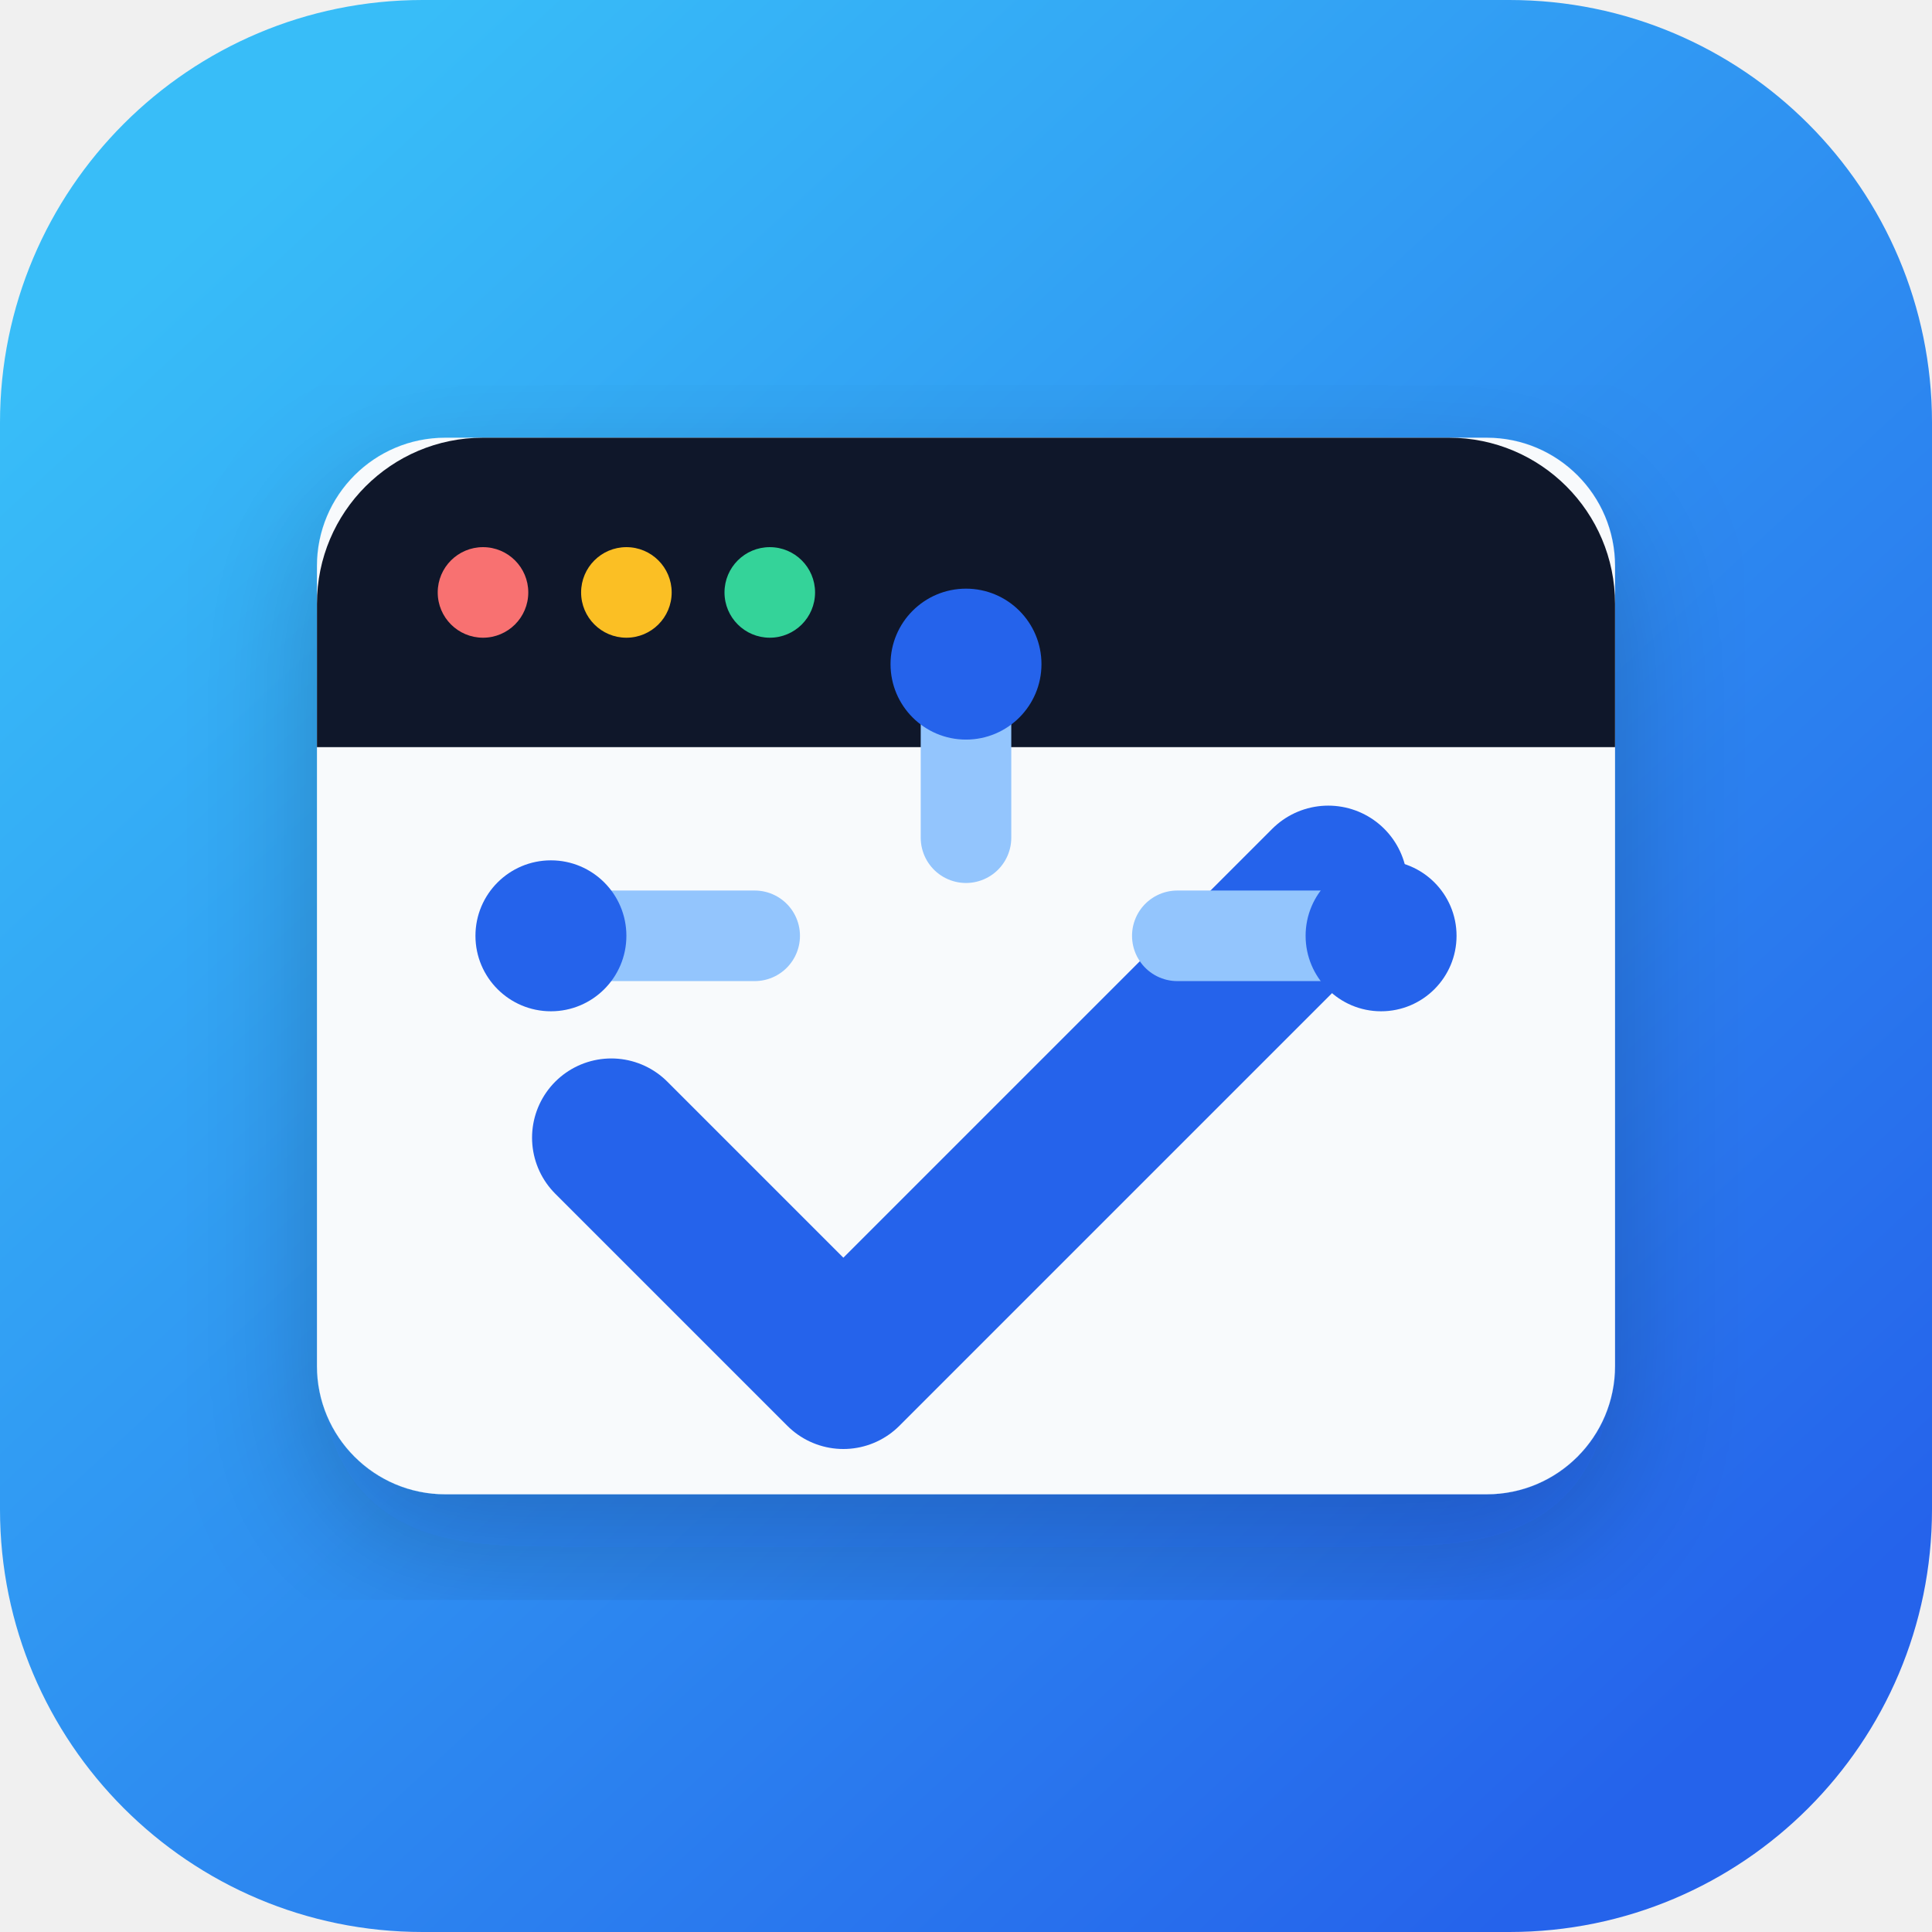
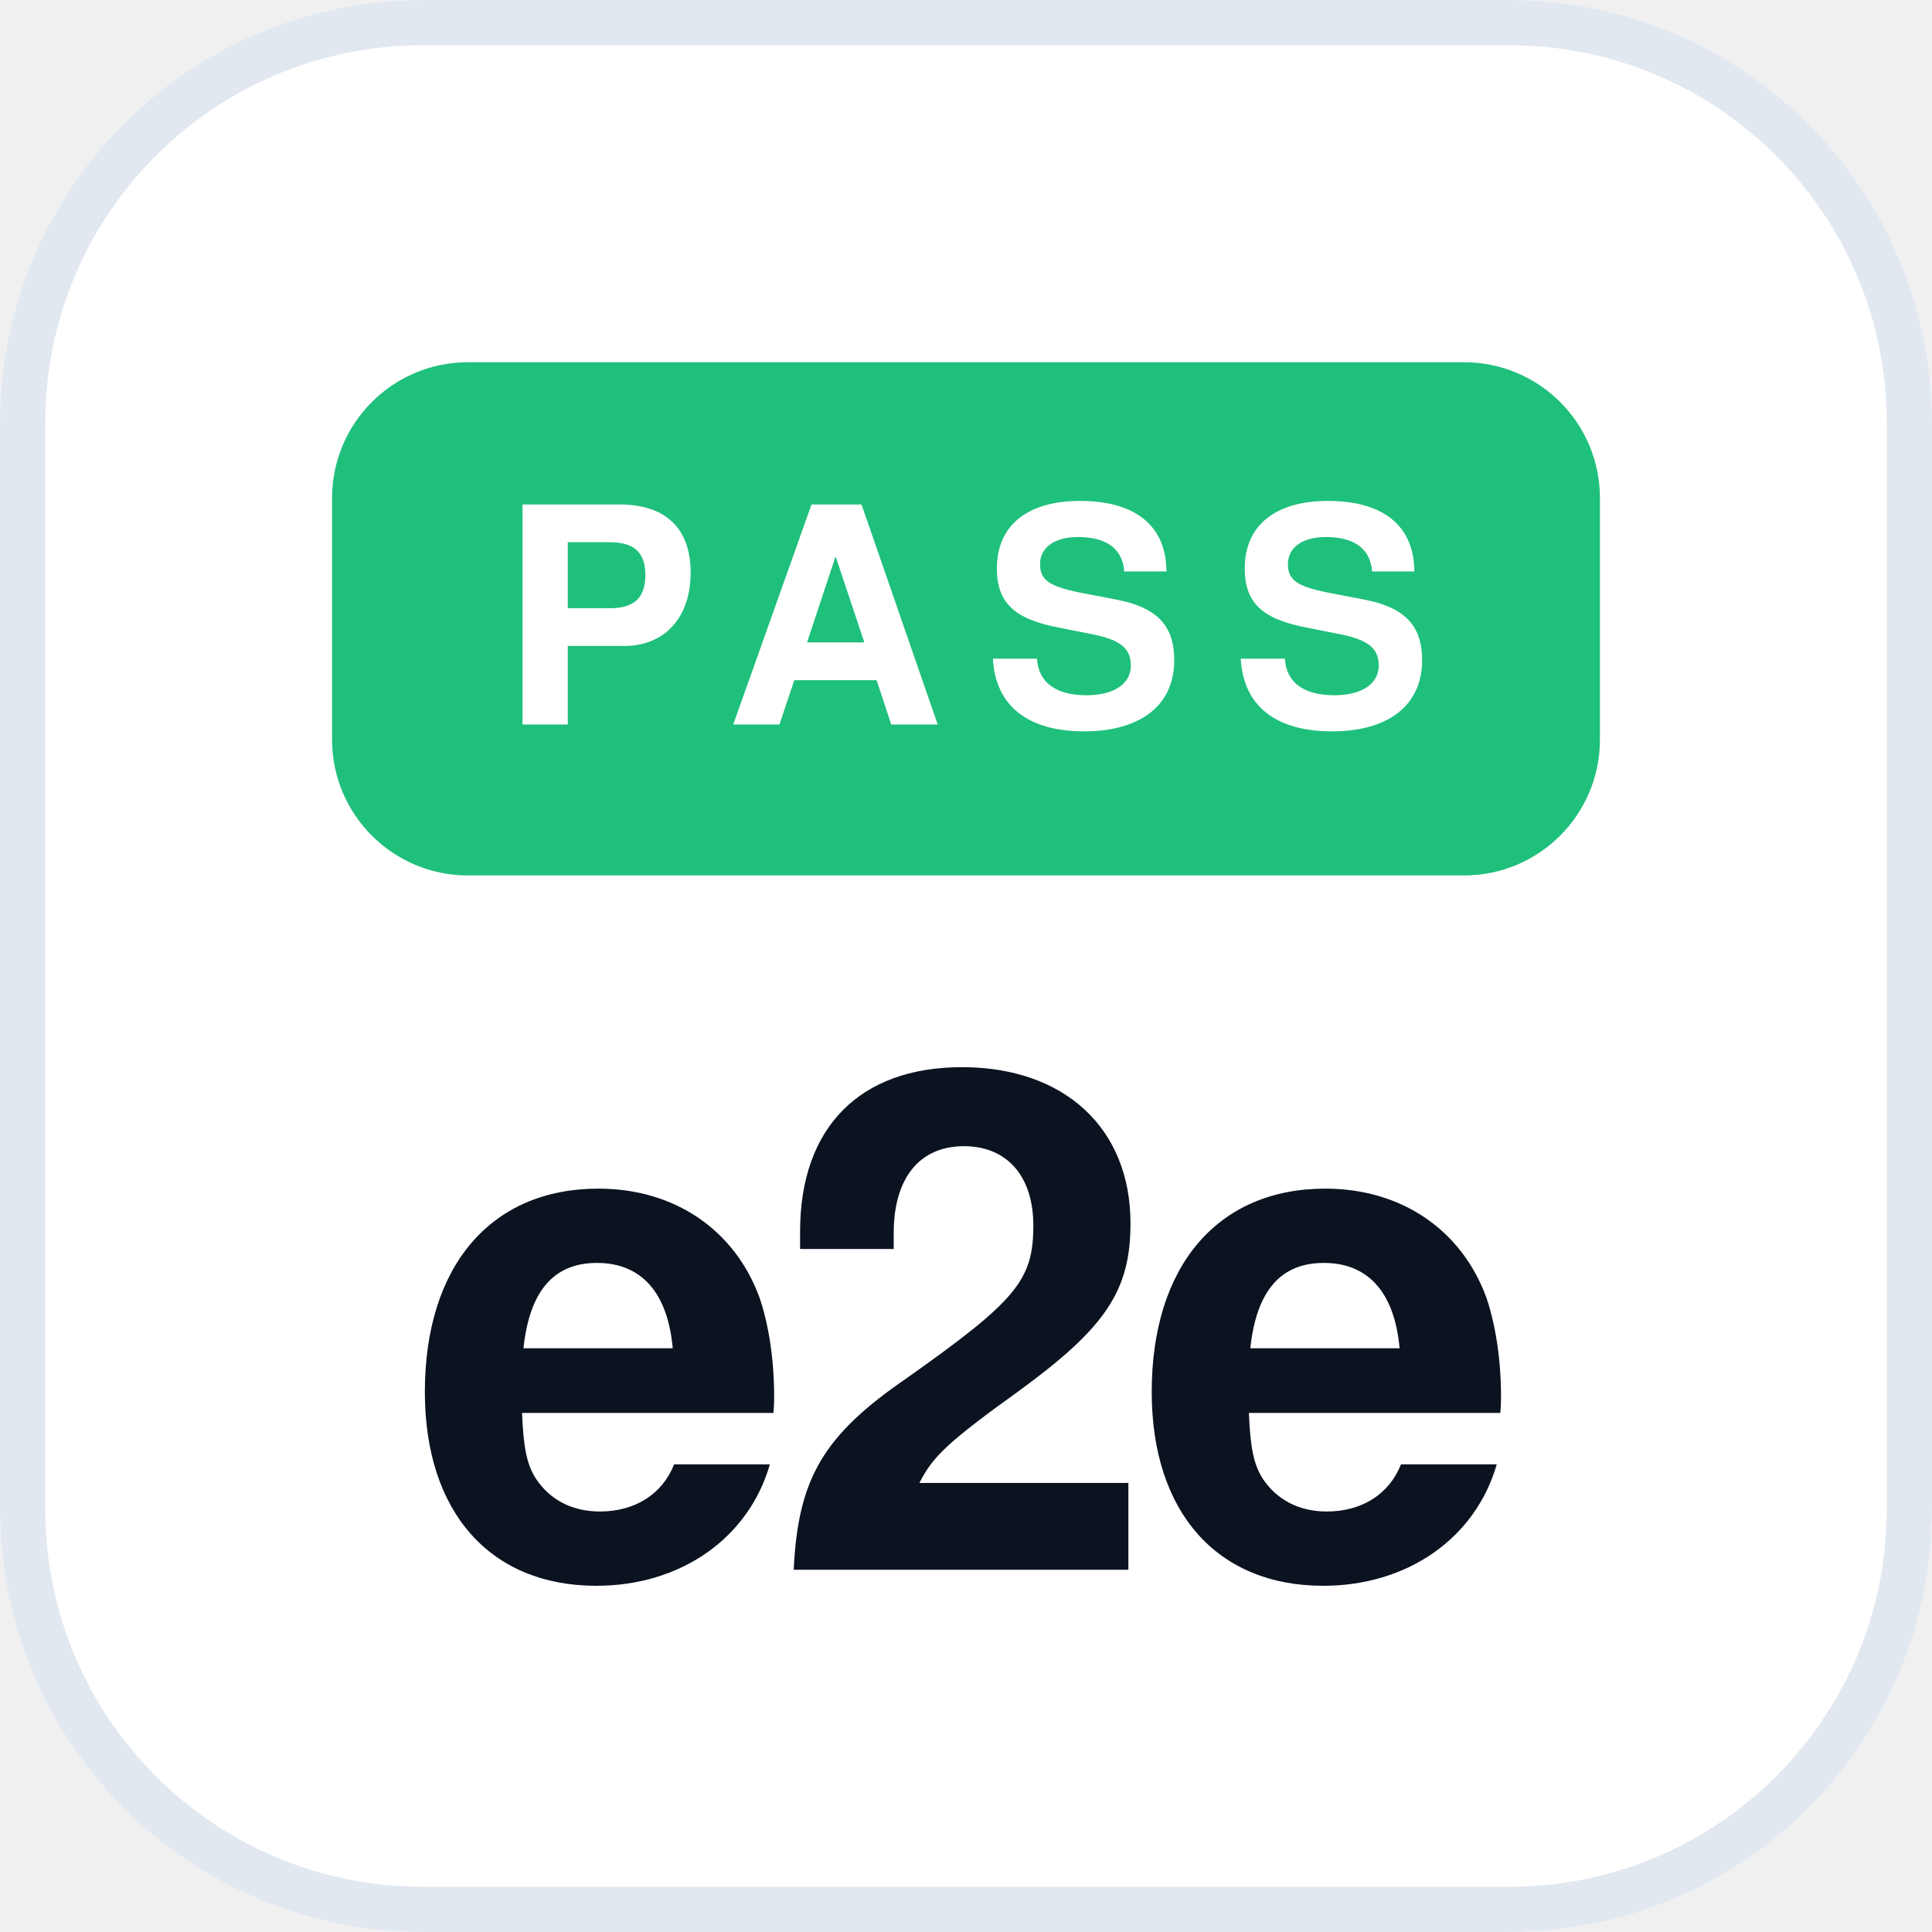
- <svg xmlns="http://www.w3.org/2000/svg" viewBox="0 0 512 512" role="img" aria-labelledby="title desc">
-   <defs>
-     <linearGradient id="bg" x1="64" y1="48" x2="448" y2="464" gradientUnits="userSpaceOnUse">
-       <stop stop-color="#38BDF8" />
-       <stop offset="1" stop-color="#2563EB" />
-     </linearGradient>
-     <filter id="shadow" x="-10%" y="-10%" width="120%" height="120%" color-interpolation-filters="sRGB">
-       <feDropShadow dx="0" dy="14" stdDeviation="18" flood-color="#0F172A" flood-opacity="0.22" />
-     </filter>
-   </defs>
-   <rect width="512" height="512" rx="112" fill="url(#bg)" />
-   <rect x="84" y="116" width="344" height="280" rx="34" fill="#F8FAFC" filter="url(#shadow)" />
-   <path d="M84 160c0-24.3 19.7-44 44-44h256c24.3 0 44 19.7 44 44v38H84v-38Z" fill="#0F172A" />
-   <circle cx="128" cy="157" r="12" fill="#F87171" />
-   <circle cx="166" cy="157" r="12" fill="#FBBF24" />
-   <circle cx="204" cy="157" r="12" fill="#34D399" />
-   <path d="M162 301.5 223.5 363 352 234.5" fill="none" stroke="#2563EB" stroke-width="42" stroke-linecap="round" stroke-linejoin="round" />
-   <path d="M146 248h54M312 248h54M256 222v-46" fill="none" stroke="#93C5FD" stroke-width="24" stroke-linecap="round" />
-   <circle cx="146" cy="248" r="20" fill="#2563EB" />
-   <circle cx="256" cy="176" r="20" fill="#2563EB" />
-   <circle cx="366" cy="248" r="20" fill="#2563EB" />
+ <svg xmlns="http://www.w3.org/2000/svg" viewBox="0 0 128 128">
+   <rect width="128" height="128" rx="28" fill="#FFFFFF" />
+   <rect x="1.5" y="1.5" width="125" height="125" rx="26.5" fill="none" stroke="#E2E8F0" stroke-width="3" />
+   <rect x="22" y="24" width="84" height="34" rx="9" fill="#1FC07C" />
+   <text x="64" y="48" text-anchor="middle" font-family="-apple-system,'Segoe UI',Helvetica,Arial,sans-serif" font-size="20" font-weight="800" letter-spacing="3" fill="#FFFFFF">PASS</text>
+   <text x="64" y="104" text-anchor="middle" font-family="-apple-system,'Segoe UI',Helvetica,Arial,sans-serif" font-size="46" font-weight="800" letter-spacing="-1.5" fill="#0B1220">e2e</text>
</svg>
